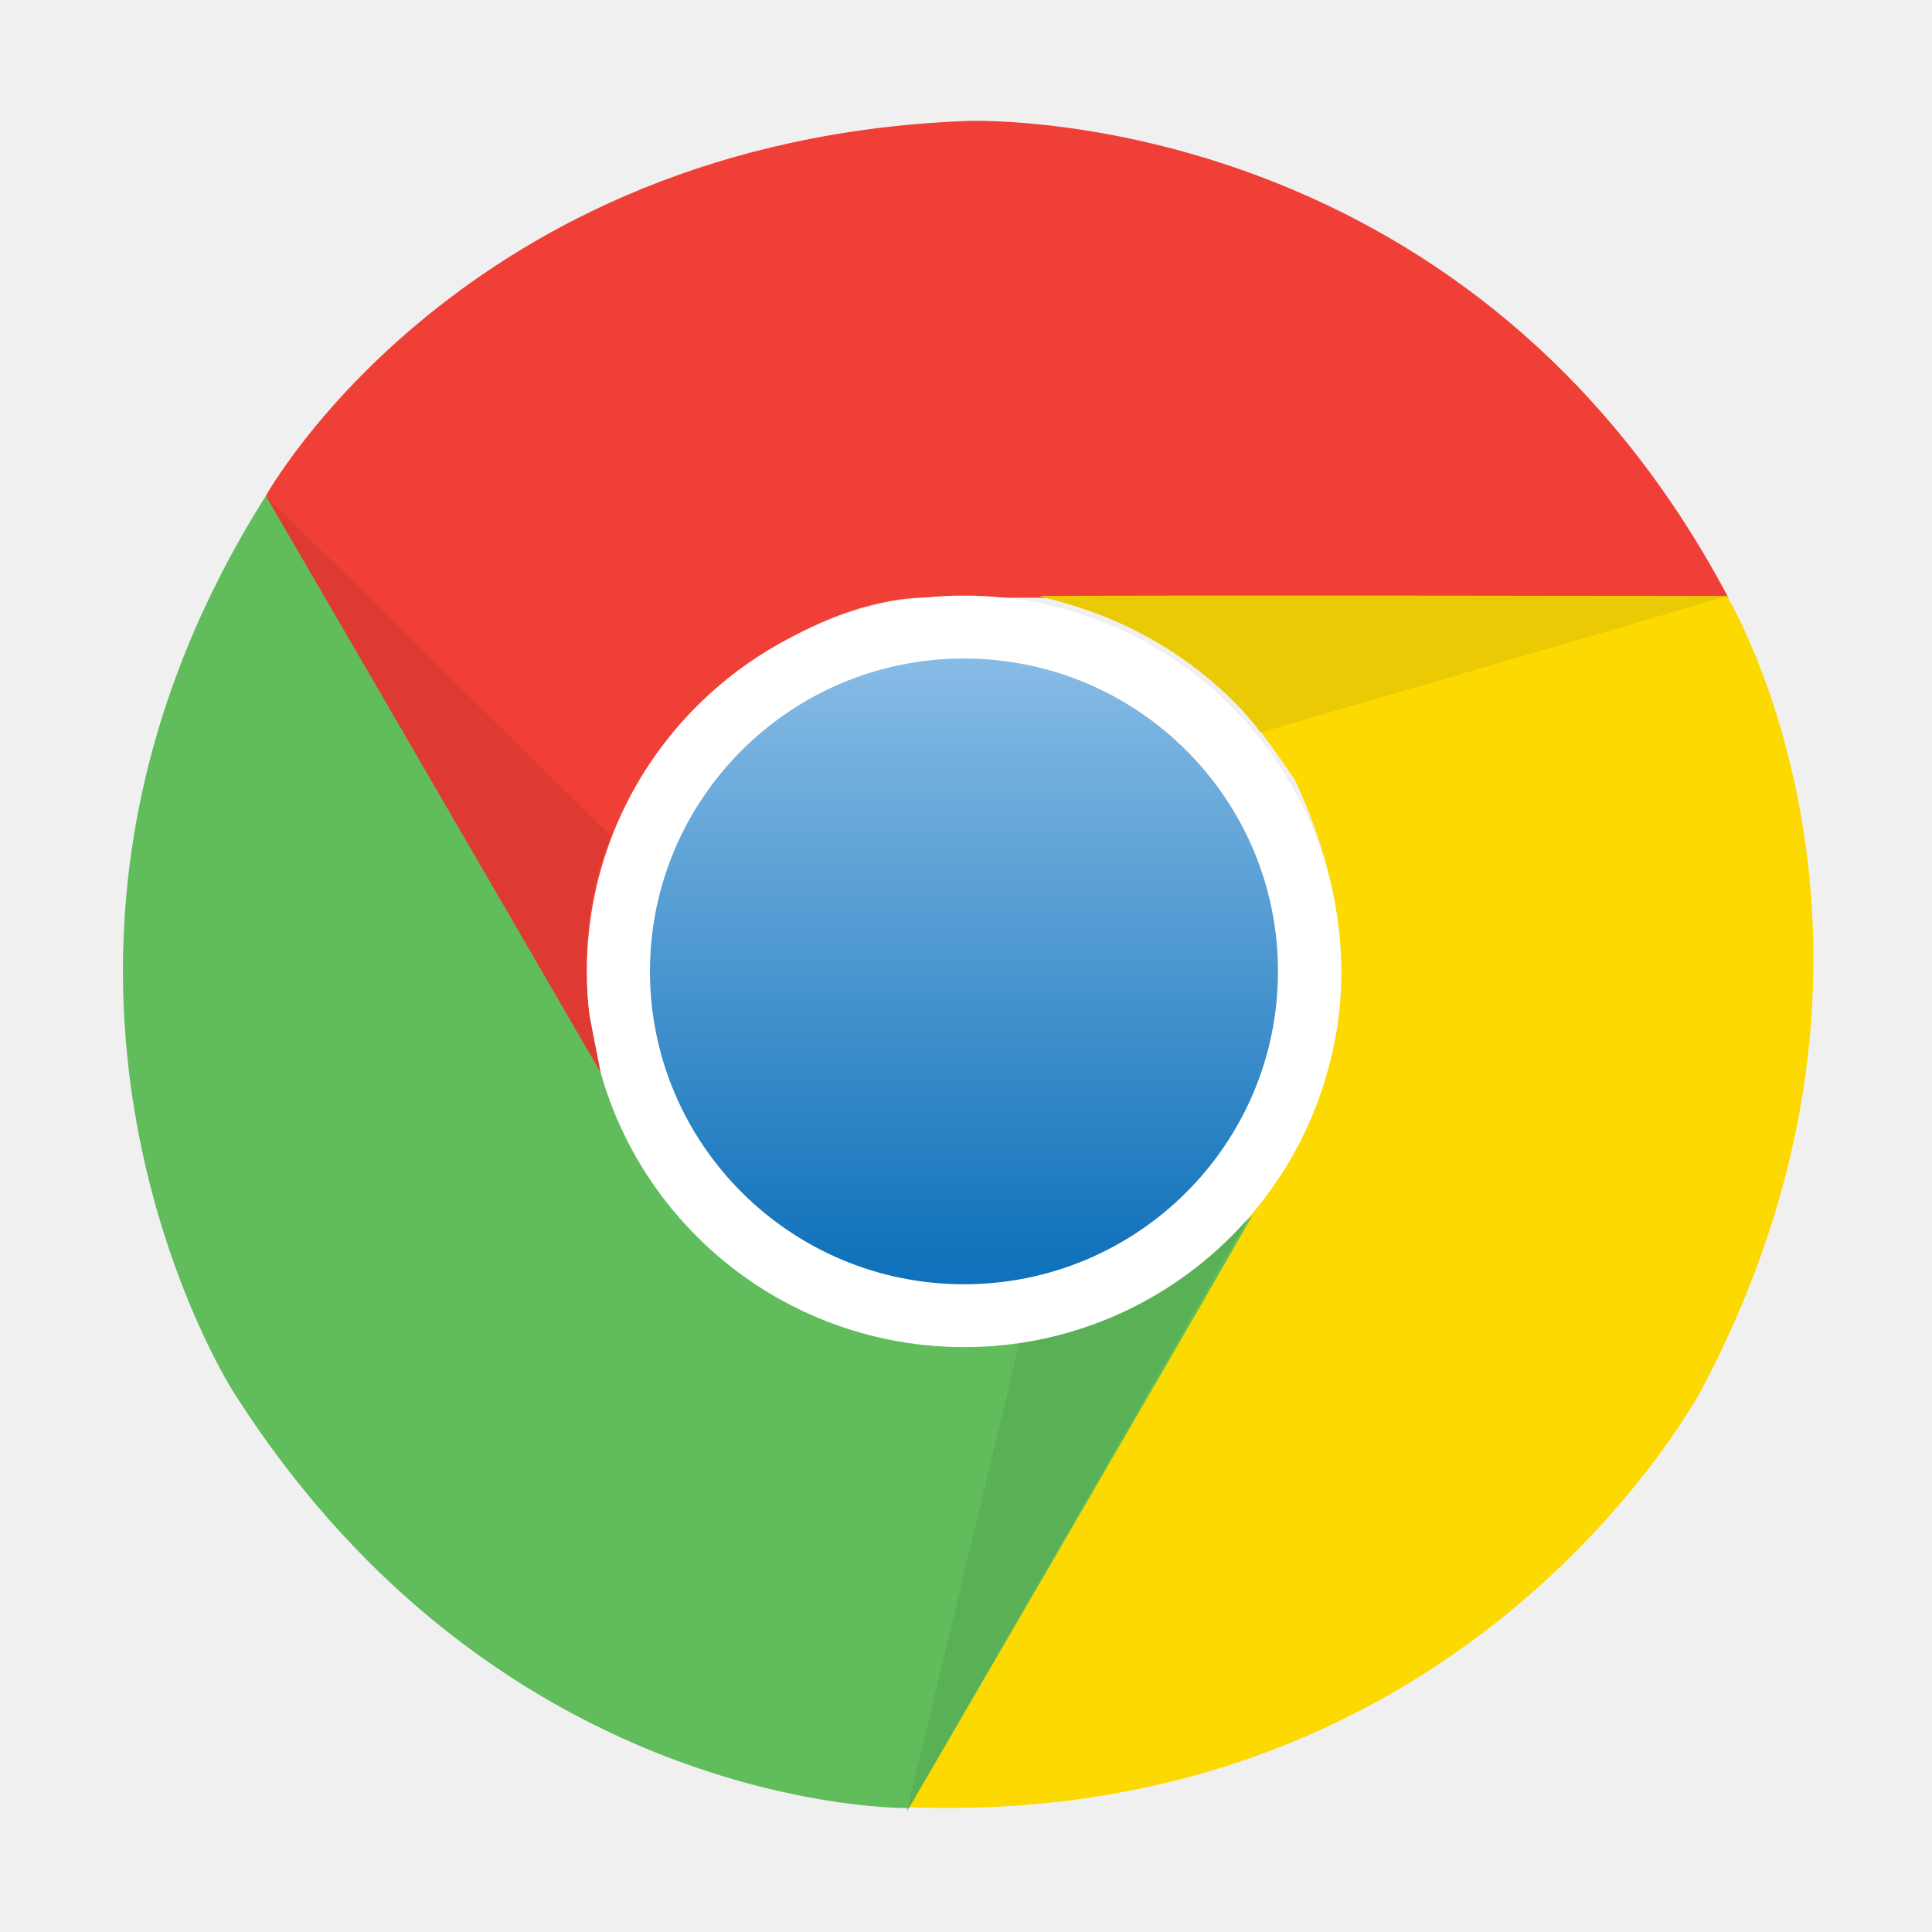
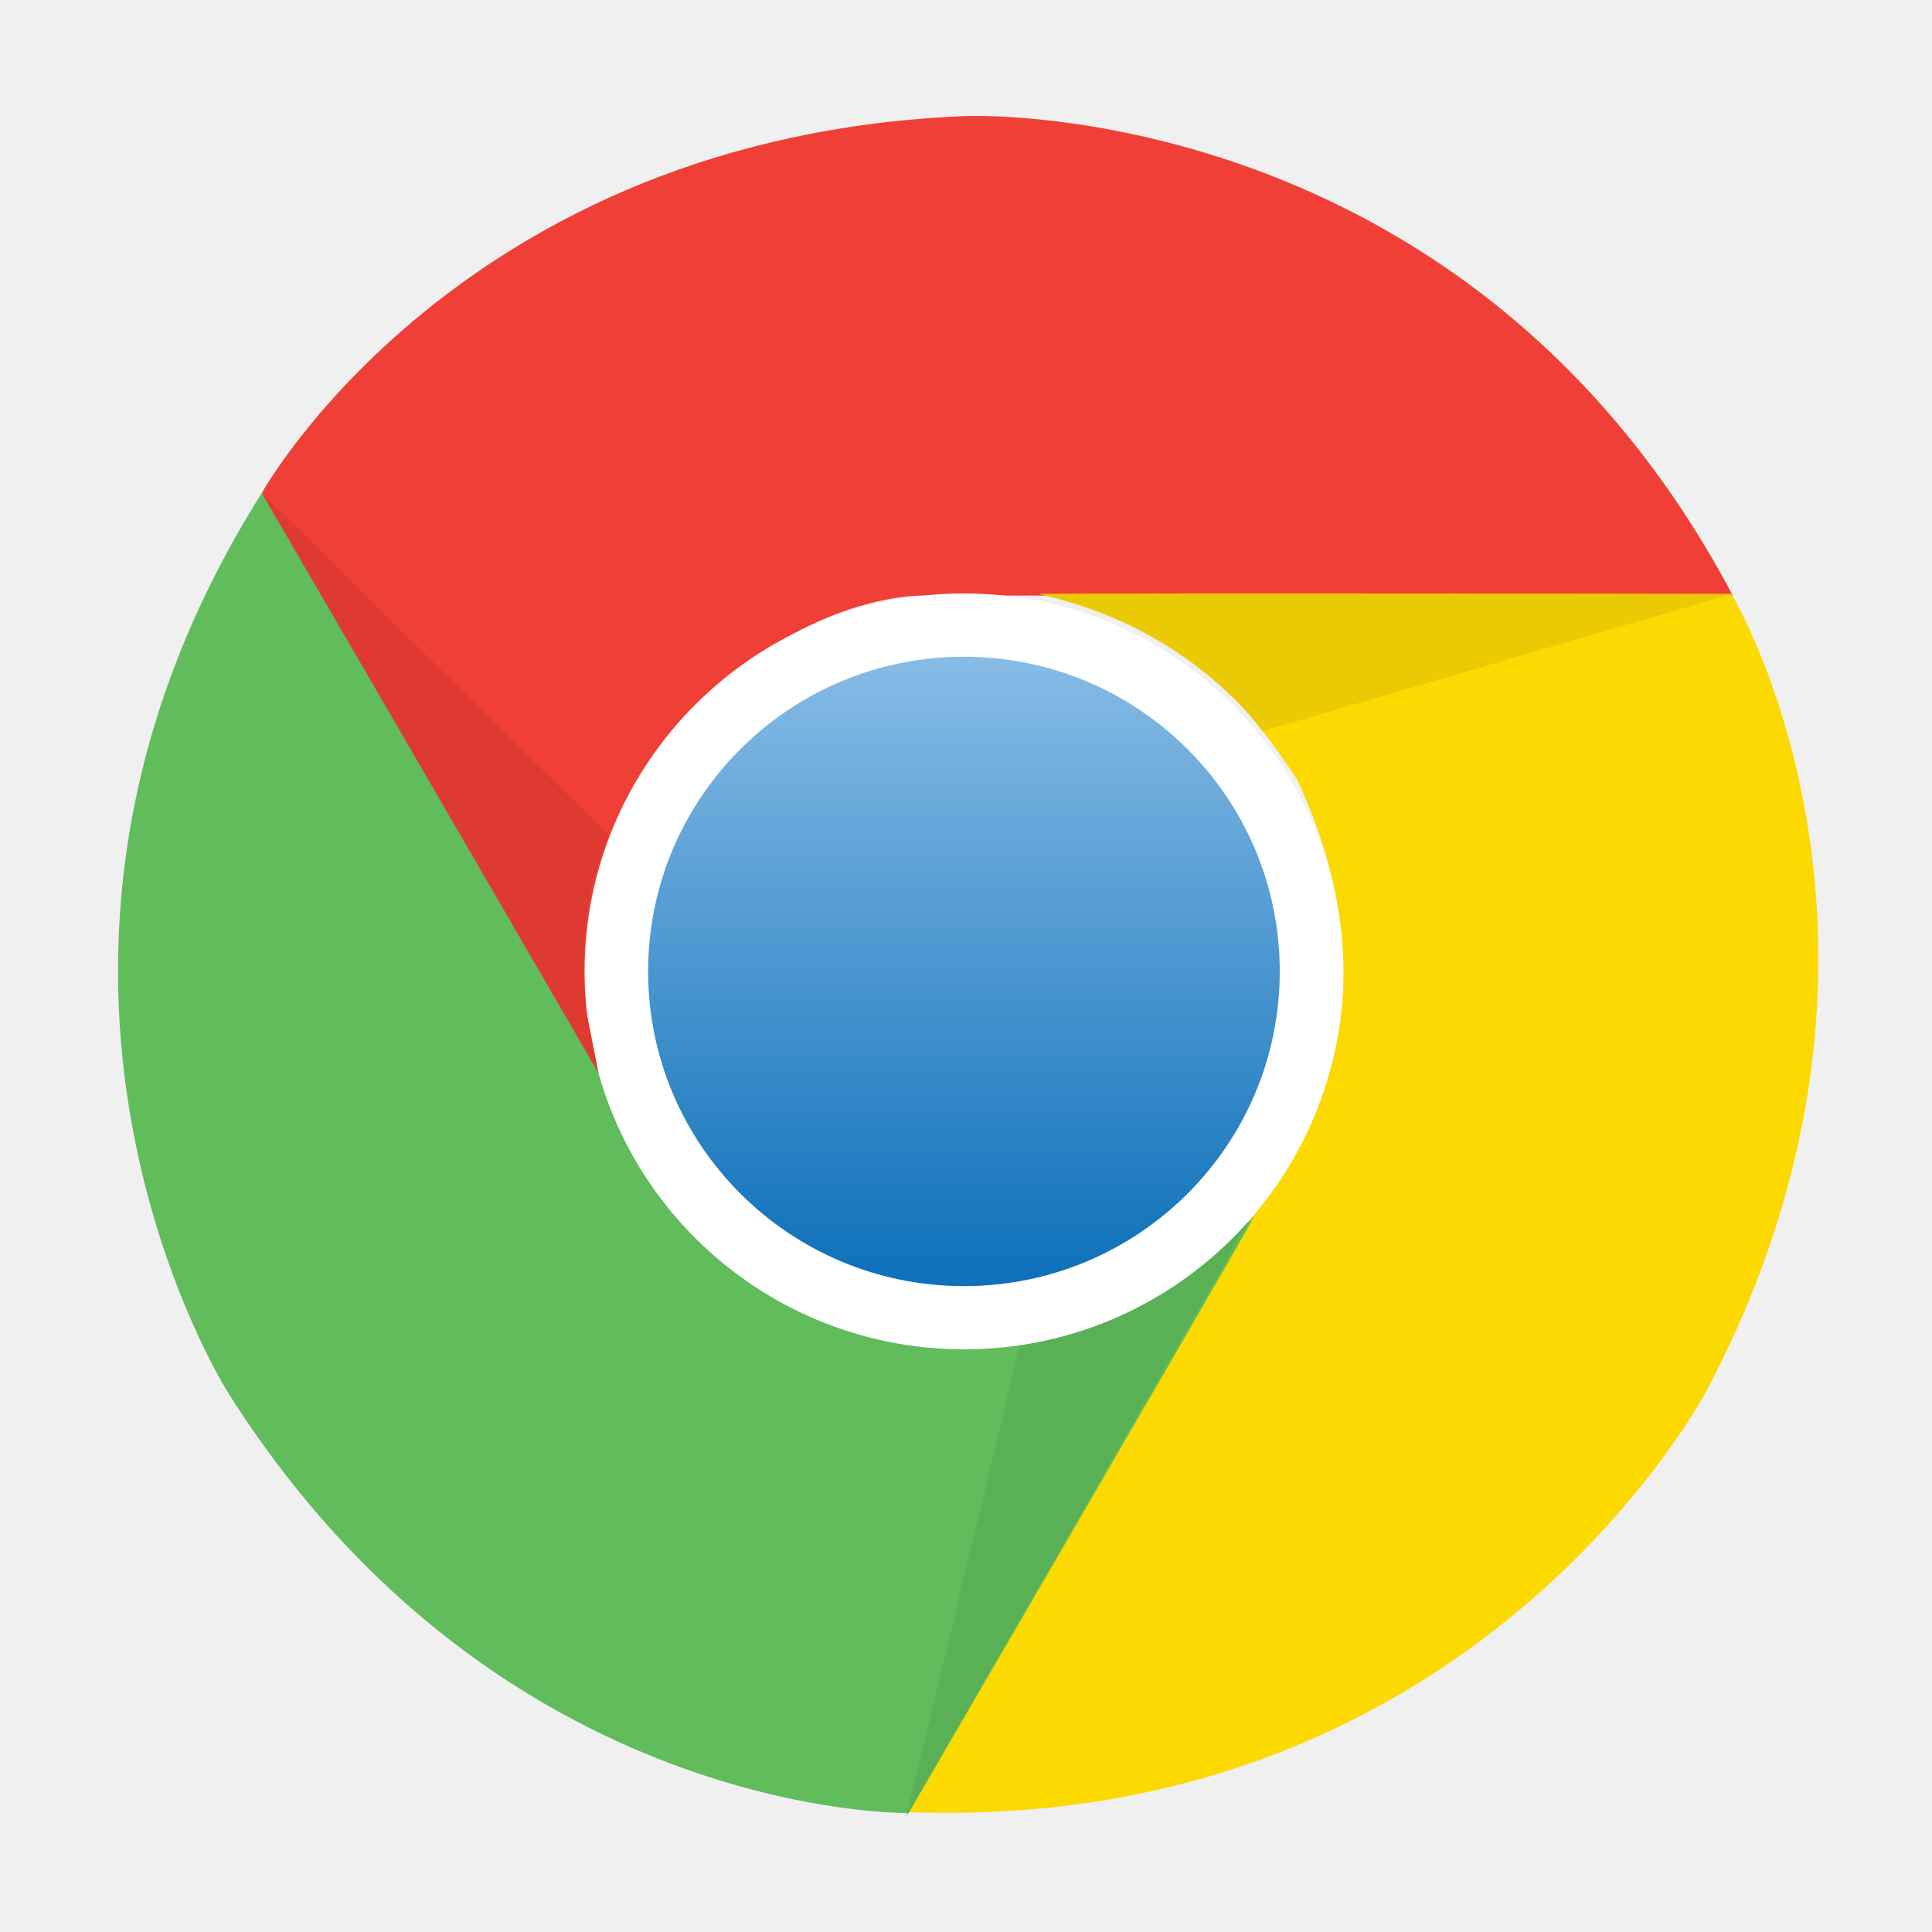
<svg xmlns="http://www.w3.org/2000/svg" width="100" height="100" viewBox="0 0 100 100" fill="none">
-   <path d="M50.002 6.262S75.79 5.11 89.462 30.938H47.807s-7.86-.253-14.576 9.25c-1.929 3.988-4.002 8.097-1.675 16.194-3.352-5.658-17.796-30.718-17.796-30.718S23.948 7.284 50.002 6.262Z" fill="#EF3F36" />
-   <path d="M88.123 71.831s-11.9 22.837-41.172 21.708c3.617-6.235 20.833-35.944 20.833-35.944s4.16-6.655-.747-17.202c-2.496-3.665-5.04-7.497-13.238-9.54 6.595-.059 35.59 0 35.59 0s10.863 17.985-1.266 40.978Z" fill="#FCD900" />
-   <path d="M12.06 72.01s-13.9-21.684 1.724-46.383c3.605 6.235 20.821 35.944 20.821 35.944s3.714 6.92 15.324 7.953c4.425-.325 9.03-.601 14.914-6.644-3.244 5.719-17.796 30.706-17.796 30.706s-21.074.385-34.987-21.576Z" fill="#61BC5B" />
-   <path d="m46.94 93.754 5.858-24.363s6.439-.505 11.84-6.403C61.286 68.863 46.94 93.754 46.94 93.754Z" fill="#5AB055" />
-   <path d="M30.374 50.278c0-10.74 8.741-19.45 19.52-19.45 10.777 0 19.518 8.71 19.518 19.45 0 10.74-8.74 19.45-19.519 19.45-10.778-.013-19.519-8.71-19.519-19.45Z" fill="#fff" />
-   <path d="M33.642 50.279c0-8.938 7.27-16.194 16.253-16.194 8.97 0 16.252 7.244 16.252 16.194 0 8.938-7.27 16.194-16.252 16.194-8.97 0-16.253-7.256-16.253-16.194Z" fill="url(#a)" />
-   <path d="m89.377 30.865-24.124 7.052s-3.641-5.323-11.466-7.052c6.788-.037 35.59 0 35.59 0Z" fill="#EACA05" />
-   <path d="M31.085 55.493c-3.388-5.85-17.325-29.83-17.325-29.83l17.868 17.612s-1.833 3.76-1.145 9.142l.602 3.076Z" fill="#DF3A32" />
+   <path d="M50.001 6.008C50.001 6.008 75.939 4.848 89.691 30.827H47.794C47.794 30.827 39.887 30.573 33.133 40.131C31.193 44.143 29.107 48.275 31.448 56.419C28.076 50.728 13.549 25.522 13.549 25.522C13.549 25.522 23.796 7.035 50.001 6.008Z" fill="#EF3F36" />
+   <path d="M88.345 71.959C88.345 71.959 76.376 94.928 46.933 93.793C50.571 87.522 67.887 57.64 67.887 57.64C67.887 57.64 72.071 50.946 67.135 40.337C64.625 36.651 62.066 32.797 53.821 30.742C60.454 30.682 89.618 30.742 89.618 30.742C89.618 30.742 100.544 48.831 88.345 71.959Z" fill="#FCD900" />
+   <path d="M11.839 72.139C11.839 72.139 -2.143 50.328 13.573 25.485C17.198 31.757 34.515 61.639 34.515 61.639C34.515 61.639 38.25 68.599 49.928 69.637C54.379 69.311 59.011 69.033 64.929 62.956C61.666 68.707 47.029 93.84 47.029 93.84C47.029 93.84 25.833 94.227 11.839 72.139Z" fill="#61BC5B" />
+   <path d="M46.921 94.009L52.814 69.505C52.814 69.505 59.29 68.997 64.723 63.064C61.351 68.973 46.921 94.009 46.921 94.009Z" fill="#5AB055" />
+   <path d="M30.259 50.28C30.259 39.478 39.051 30.717 49.892 30.717C60.733 30.717 69.525 39.478 69.525 50.28C69.525 61.082 60.733 69.842 49.892 69.842C39.051 69.83 30.259 61.082 30.259 50.28Z" fill="white" />
+   <path d="M33.547 50.28C33.547 41.291 40.859 33.992 49.893 33.992C58.915 33.992 66.24 41.279 66.24 50.28C66.24 59.27 58.928 66.569 49.893 66.569C40.871 66.569 33.547 59.27 33.547 50.28Z" fill="url(#paint0_linear_7853_172)" />
+   <path d="M89.606 30.753L65.341 37.846C65.341 37.846 61.679 32.493 53.809 30.753C60.636 30.717 89.606 30.753 89.606 30.753Z" fill="#EACA05" />
+   <path d="M30.975 55.525C27.567 49.64 13.549 25.522 13.549 25.522L31.52 43.236C31.52 43.236 29.677 47.019 30.368 52.431L30.975 55.525Z" fill="#DF3A32" />
  <defs>
-     <linearGradient id="a" x1="49.894" y1="34.314" x2="49.894" y2="65.498" gradientUnits="userSpaceOnUse">
+     <linearGradient id="paint0_linear_7853_172" x1="49.893" y1="34.222" x2="49.893" y2="65.588" gradientUnits="userSpaceOnUse">
      <stop stop-color="#86BBE5" />
      <stop offset="1" stop-color="#1072BA" />
    </linearGradient>
  </defs>
</svg>
